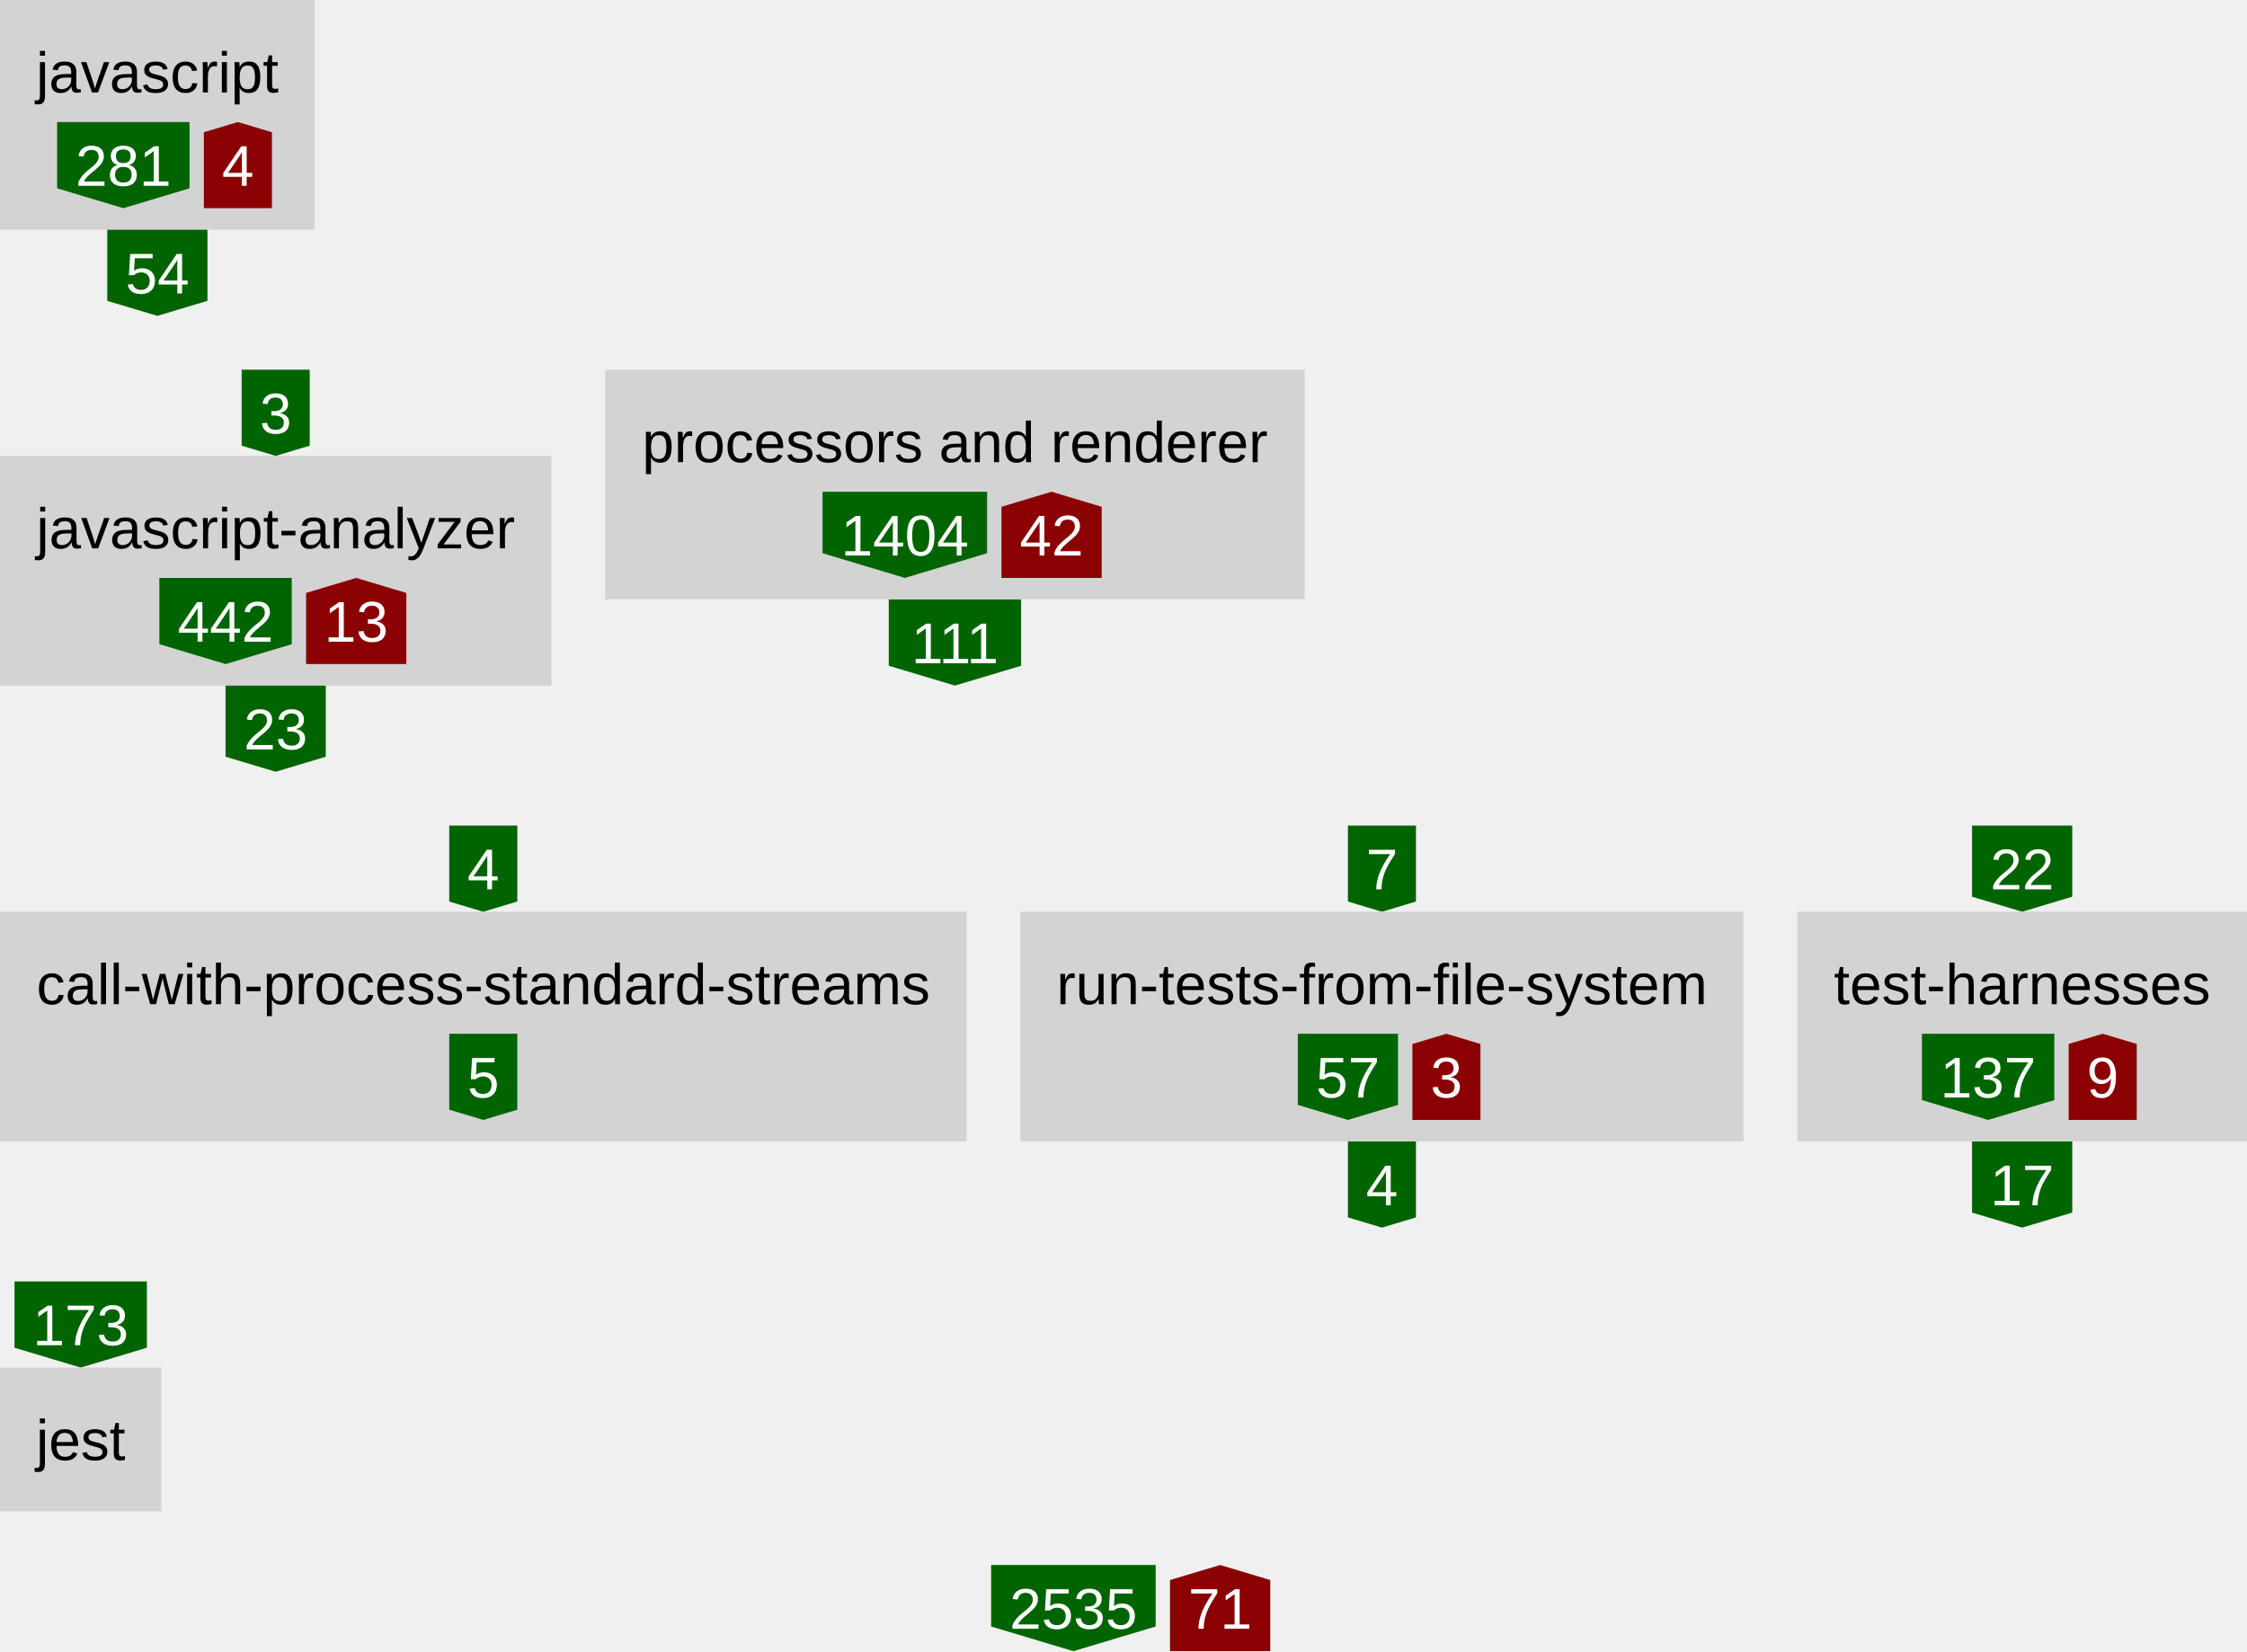
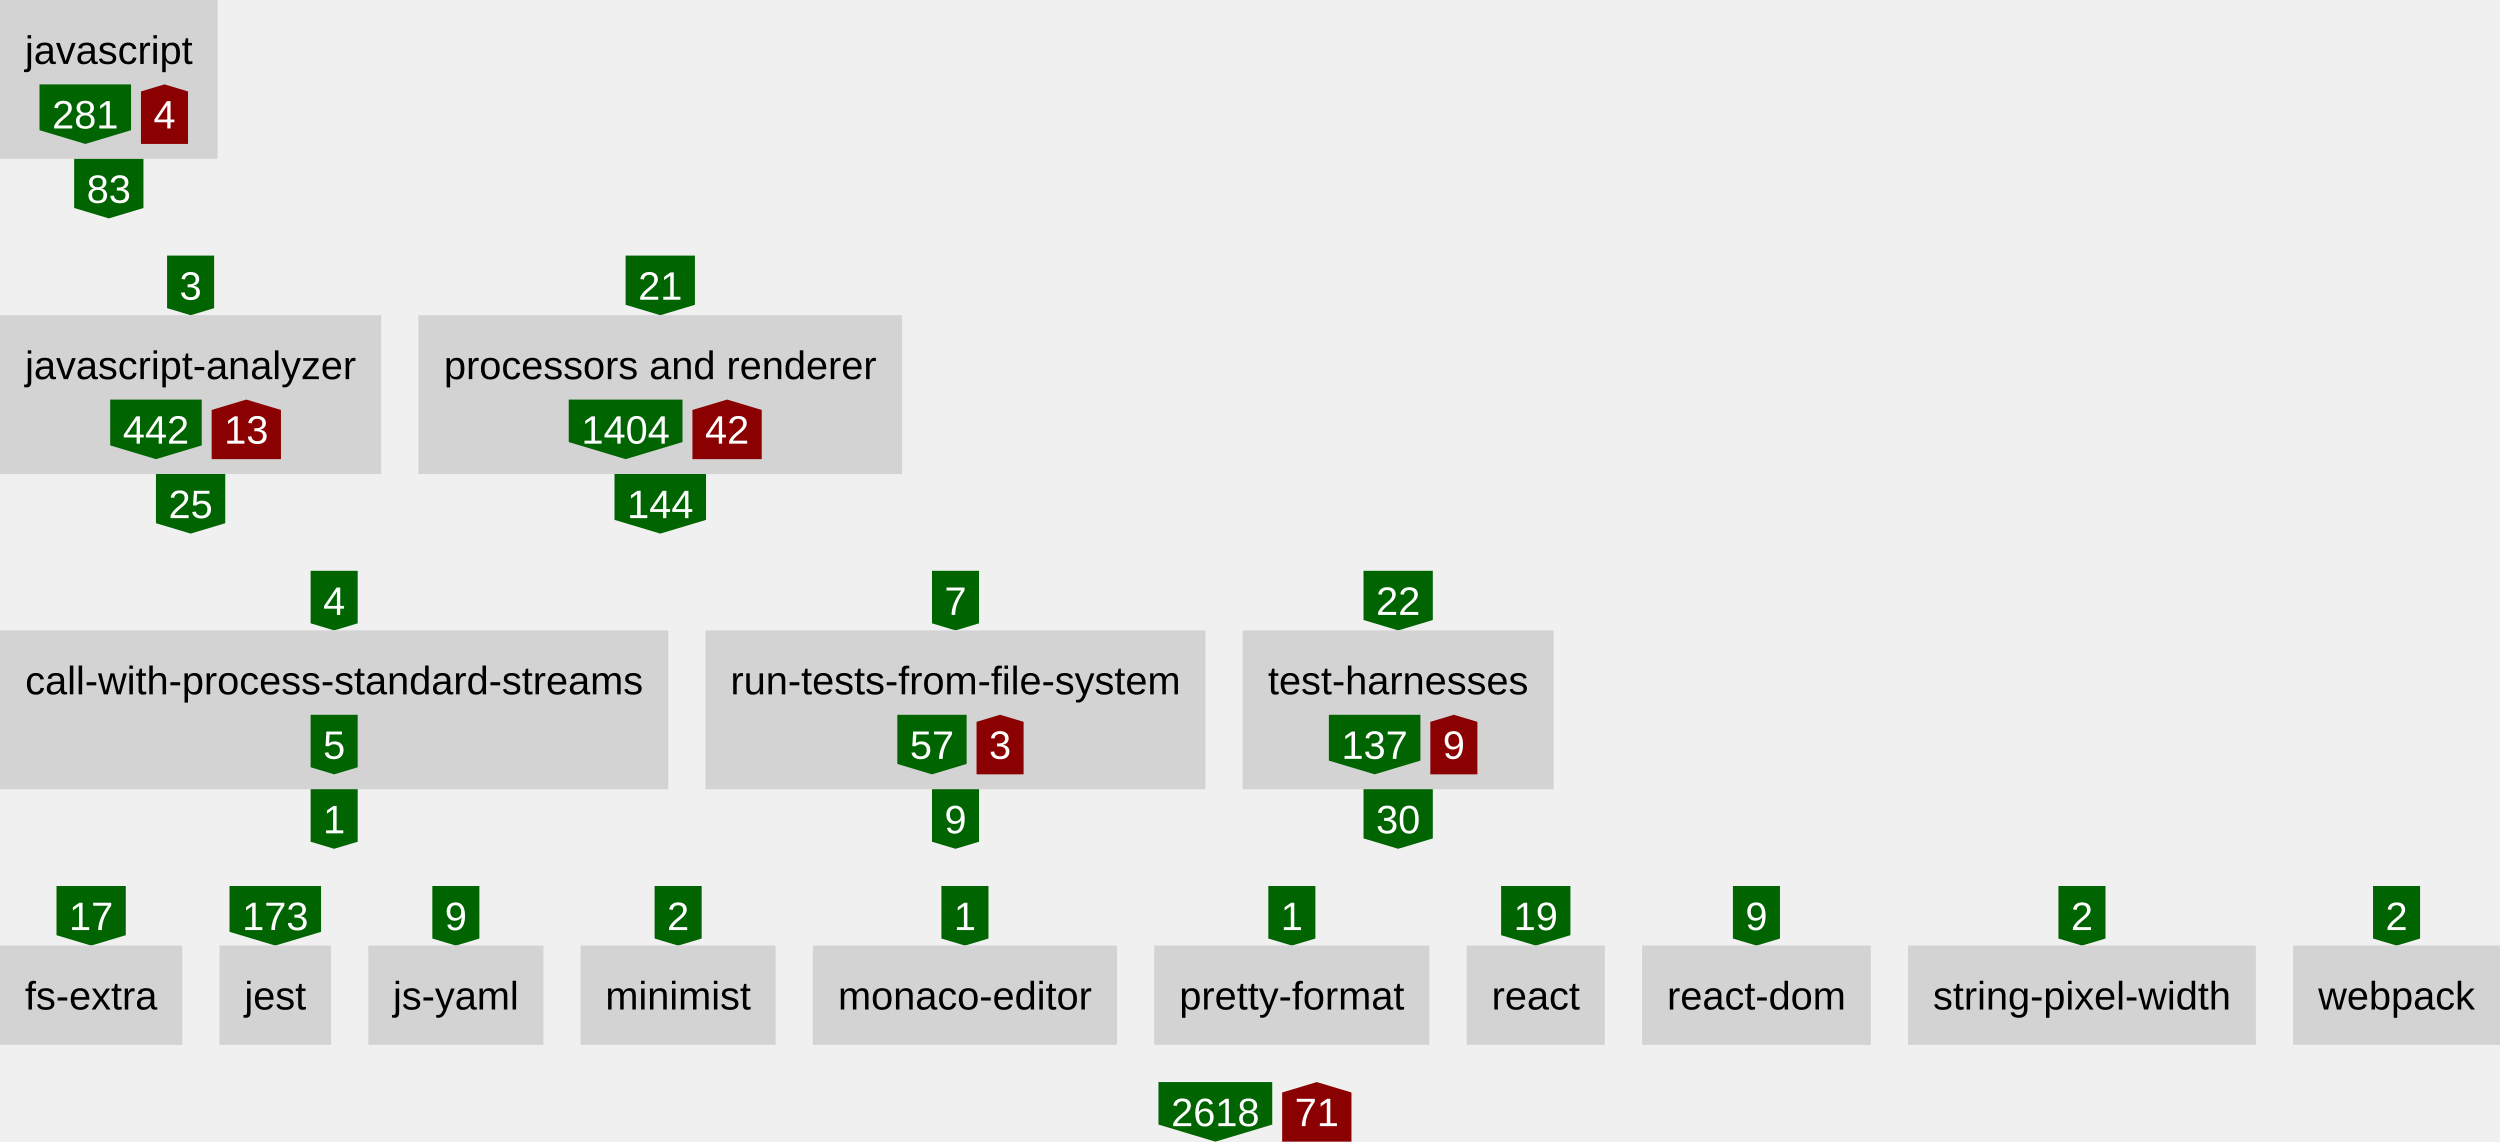
- <svg xmlns="http://www.w3.org/2000/svg" height="460" width="626">
+ <svg xmlns="http://www.w3.org/2000/svg" height="460" width="1007.32">
  <defs>
    <style type="text/css">text{font-family:arial;font-size:16px}g.anonymous&gt;text{font-style:italic}g.parent&gt;rect{fill:none;stroke:gray}g.item&gt;rect{fill:lightgray}g.item&gt;text{text-anchor:middle}g.dependency&gt;text{fill:white;text-anchor:middle}</style>
  </defs>
  <symbol id="down-arrow" preserveAspectRatio="xMidYMax slice" viewBox="0,0,1,1">
    <polygon fill="darkgreen" points="0,0.85 0,0 1,0 1,0.85 0.5,1" />
  </symbol>
  <symbol id="right-arrow" preserveAspectRatio="xMaxYMid slice" viewBox="0,0,1,1">
    <polygon fill="darkred" points="0.85,0 0,0 0,1 0.85,1 1,0.5" />
  </symbol>
  <symbol id="up-arrow" preserveAspectRatio="xMidYMin slice" viewBox="0,0,1,1">
    <polygon fill="darkred" points="0,0.15 0,1 1,1 1,0.15 0.5,0" />
  </symbol>
  <g class="item">
    <rect height="64" width="87.68" />
    <text x="43.84" y="25.76">javascript</text>
    <g class="dependency">
      <use href="#down-arrow" height="24" width="36.88" x="15.92" y="34" />
      <text x="34.36" y="51.76">281</text>
    </g>
    <g class="dependency">
      <use href="#up-arrow" height="24" width="18.96" x="56.8" y="34" />
      <text x="66.28" y="51.76">4</text>
    </g>
  </g>
  <g class="dependency">
    <use href="#down-arrow" height="24" width="27.92" x="29.88" y="64" />
-     <text x="43.84" y="81.76">54</text>
+     <text x="43.84" y="81.76">83</text>
  </g>
  <g class="dependency">
    <use href="#down-arrow" height="24" width="18.96" x="67.32" y="103" />
    <text x="76.8" y="120.76">3</text>
  </g>
  <g class="item">
    <rect height="64" width="153.6" y="127" />
    <text x="76.8" y="152.76">javascript-analyzer</text>
    <g class="dependency">
      <use href="#down-arrow" height="24" width="36.88" x="44.4" y="161" />
      <text x="62.84" y="178.76">442</text>
    </g>
    <g class="dependency">
      <use href="#up-arrow" height="24" width="27.92" x="85.28" y="161" />
      <text x="99.24" y="178.76">13</text>
    </g>
  </g>
  <g class="dependency">
    <use href="#down-arrow" height="24" width="27.92" x="62.84" y="191" />
-     <text x="76.8" y="208.76">23</text>
-   </g>
-   <g class="item">
-     <rect height="64" width="194.88" x="168.6" y="103" />
-     <text x="266.04" y="128.76">processors and renderer</text>
-     <g class="dependency">
-       <use href="#down-arrow" height="24" width="45.84" x="229.16" y="137" />
-       <text x="252.08" y="154.76">1404</text>
-     </g>
-     <g class="dependency">
-       <use href="#up-arrow" height="24" width="27.92" x="279" y="137" />
-       <text x="292.96" y="154.76">42</text>
-     </g>
-   </g>
-   <g class="dependency">
-     <use href="#down-arrow" height="24" width="36.88" x="247.6" y="167" />
-     <text x="266.04" y="184.76">111</text>
+     <text x="76.8" y="208.76">25</text>
+   </g>
+   <g class="dependency">
+     <use href="#down-arrow" height="24" width="27.92" x="252.08" y="103" />
+     <text x="266.04" y="120.76">21</text>
+   </g>
+   <g class="item">
+     <rect height="64" width="194.88" x="168.6" y="127" />
+     <text x="266.04" y="152.76">processors and renderer</text>
+     <g class="dependency">
+       <use href="#down-arrow" height="24" width="45.84" x="229.16" y="161" />
+       <text x="252.08" y="178.76">1404</text>
+     </g>
+     <g class="dependency">
+       <use href="#up-arrow" height="24" width="27.92" x="279" y="161" />
+       <text x="292.96" y="178.76">42</text>
+     </g>
+   </g>
+   <g class="dependency">
+     <use href="#down-arrow" height="24" width="36.88" x="247.6" y="191" />
+     <text x="266.04" y="208.76">144</text>
  </g>
  <g class="dependency">
    <use href="#down-arrow" height="24" width="18.96" x="125.16" y="230" />
    <text x="134.64" y="247.76">4</text>
  </g>
  <g class="item">
    <rect height="64" width="269.28" y="254" />
    <text x="134.64" y="279.76">call-with-process-standard-streams</text>
    <g class="dependency">
      <use href="#down-arrow" height="24" width="18.96" x="125.16" y="288" />
      <text x="134.64" y="305.76">5</text>
    </g>
  </g>
  <g class="dependency">
+     <use href="#down-arrow" height="24" width="18.96" x="125.16" y="318" />
+     <text x="134.64" y="335.76">1</text>
+   </g>
+   <g class="dependency">
    <use href="#down-arrow" height="24" width="18.96" x="375.52" y="230" />
    <text x="385" y="247.76">7</text>
  </g>
  <g class="item">
    <rect height="64" width="201.44" x="284.28" y="254" />
    <text x="385" y="279.76">run-tests-from-file-system</text>
    <g class="dependency">
      <use href="#down-arrow" height="24" width="27.92" x="361.56" y="288" />
      <text x="375.52" y="305.76">57</text>
    </g>
    <g class="dependency">
      <use href="#up-arrow" height="24" width="18.96" x="393.48" y="288" />
      <text x="402.96" y="305.76">3</text>
    </g>
  </g>
  <g class="dependency">
    <use href="#down-arrow" height="24" width="18.96" x="375.52" y="318" />
-     <text x="385" y="335.76">4</text>
+     <text x="385" y="335.76">9</text>
  </g>
  <g class="dependency">
    <use href="#down-arrow" height="24" width="27.92" x="549.4" y="230" />
    <text x="563.36" y="247.76">22</text>
  </g>
  <g class="item">
    <rect height="64" width="125.28" x="500.72" y="254" />
    <text x="563.36" y="279.76">test-harnesses</text>
    <g class="dependency">
      <use href="#down-arrow" height="24" width="36.88" x="535.44" y="288" />
      <text x="553.88" y="305.76">137</text>
    </g>
    <g class="dependency">
      <use href="#up-arrow" height="24" width="18.96" x="576.32" y="288" />
      <text x="585.8" y="305.76">9</text>
    </g>
  </g>
  <g class="dependency">
    <use href="#down-arrow" height="24" width="27.92" x="549.4" y="318" />
-     <text x="563.36" y="335.76">17</text>
-   </g>
-   <g class="dependency">
-     <use href="#down-arrow" height="24" width="36.88" x="4.04" y="357" />
-     <text x="22.48" y="374.76">173</text>
-   </g>
-   <g class="item">
-     <rect height="40" width="44.96" y="381" />
-     <text x="22.48" y="406.76">jest</text>
-   </g>
-   <g class="dependency">
-     <use href="#down-arrow" height="24" width="45.84" x="276.12" y="436" />
-     <text x="299.04" y="453.76">2535</text>
-   </g>
-   <g class="dependency">
-     <use href="#up-arrow" height="24" width="27.92" x="325.96" y="436" />
-     <text x="339.92" y="453.76">71</text>
+     <text x="563.36" y="335.76">30</text>
+   </g>
+   <g class="dependency">
+     <use href="#down-arrow" height="24" width="27.92" x="22.76" y="357" />
+     <text x="36.72" y="374.76">17</text>
+   </g>
+   <g class="item">
+     <rect height="40" width="73.44" y="381" />
+     <text x="36.72" y="406.76">fs-extra</text>
+   </g>
+   <g class="dependency">
+     <use href="#down-arrow" height="24" width="36.88" x="92.48" y="357" />
+     <text x="110.92" y="374.76">173</text>
+   </g>
+   <g class="item">
+     <rect height="40" width="44.96" x="88.44" y="381" />
+     <text x="110.92" y="406.76">jest</text>
+   </g>
+   <g class="dependency">
+     <use href="#down-arrow" height="24" width="18.96" x="174.2" y="357" />
+     <text x="183.68" y="374.76">9</text>
+   </g>
+   <g class="item">
+     <rect height="40" width="70.56" x="148.4" y="381" />
+     <text x="183.68" y="406.76">js-yaml</text>
+   </g>
+   <g class="dependency">
+     <use href="#down-arrow" height="24" width="18.96" x="263.76" y="357" />
+     <text x="273.24" y="374.76">2</text>
+   </g>
+   <g class="item">
+     <rect height="40" width="78.56" x="233.96" y="381" />
+     <text x="273.24" y="406.76">minimist</text>
+   </g>
+   <g class="dependency">
+     <use href="#down-arrow" height="24" width="18.96" x="379.32" y="357" />
+     <text x="388.8" y="374.76">1</text>
+   </g>
+   <g class="item">
+     <rect height="40" width="122.56" x="327.52" y="381" />
+     <text x="388.8" y="406.76">monaco-editor</text>
+   </g>
+   <g class="dependency">
+     <use href="#down-arrow" height="24" width="18.96" x="511.04" y="357" />
+     <text x="520.52" y="374.76">1</text>
+   </g>
+   <g class="item">
+     <rect height="40" width="110.88" x="465.08" y="381" />
+     <text x="520.52" y="406.76">pretty-format</text>
+   </g>
+   <g class="dependency">
+     <use href="#down-arrow" height="24" width="27.92" x="604.84" y="357" />
+     <text x="618.8" y="374.76">19</text>
+   </g>
+   <g class="item">
+     <rect height="40" width="55.68" x="590.96" y="381" />
+     <text x="618.8" y="406.76">react</text>
+   </g>
+   <g class="dependency">
+     <use href="#down-arrow" height="24" width="18.96" x="698.24" y="357" />
+     <text x="707.72" y="374.76">9</text>
+   </g>
+   <g class="item">
+     <rect height="40" width="92.16" x="661.64" y="381" />
+     <text x="707.72" y="406.76">react-dom</text>
+   </g>
+   <g class="dependency">
+     <use href="#down-arrow" height="24" width="18.96" x="829.4" y="357" />
+     <text x="838.88" y="374.76">2</text>
+   </g>
+   <g class="item">
+     <rect height="40" width="140.16" x="768.8" y="381" />
+     <text x="838.88" y="406.76">string-pixel-width</text>
+   </g>
+   <g class="dependency">
+     <use href="#down-arrow" height="24" width="18.96" x="956.16" y="357" />
+     <text x="965.64" y="374.76">2</text>
+   </g>
+   <g class="item">
+     <rect height="40" width="83.36" x="923.96" y="381" />
+     <text x="965.64" y="406.76">webpack</text>
+   </g>
+   <g class="dependency">
+     <use href="#down-arrow" height="24" width="45.84" x="466.78" y="436" />
+     <text x="489.7" y="453.76">2618</text>
+   </g>
+   <g class="dependency">
+     <use href="#up-arrow" height="24" width="27.92" x="516.62" y="436" />
+     <text x="530.58" y="453.76">71</text>
  </g>
</svg>
